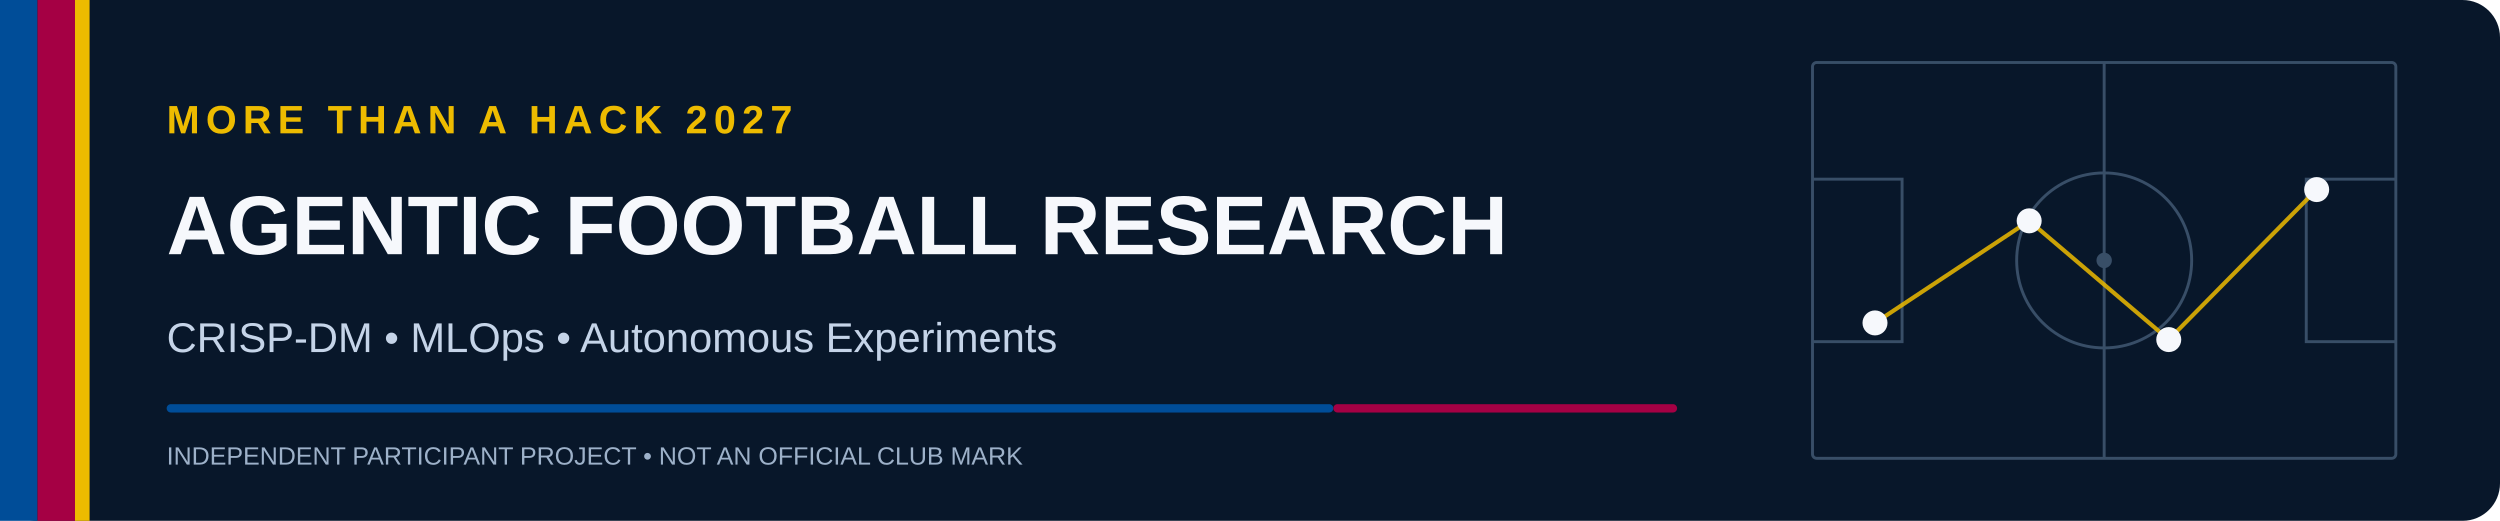
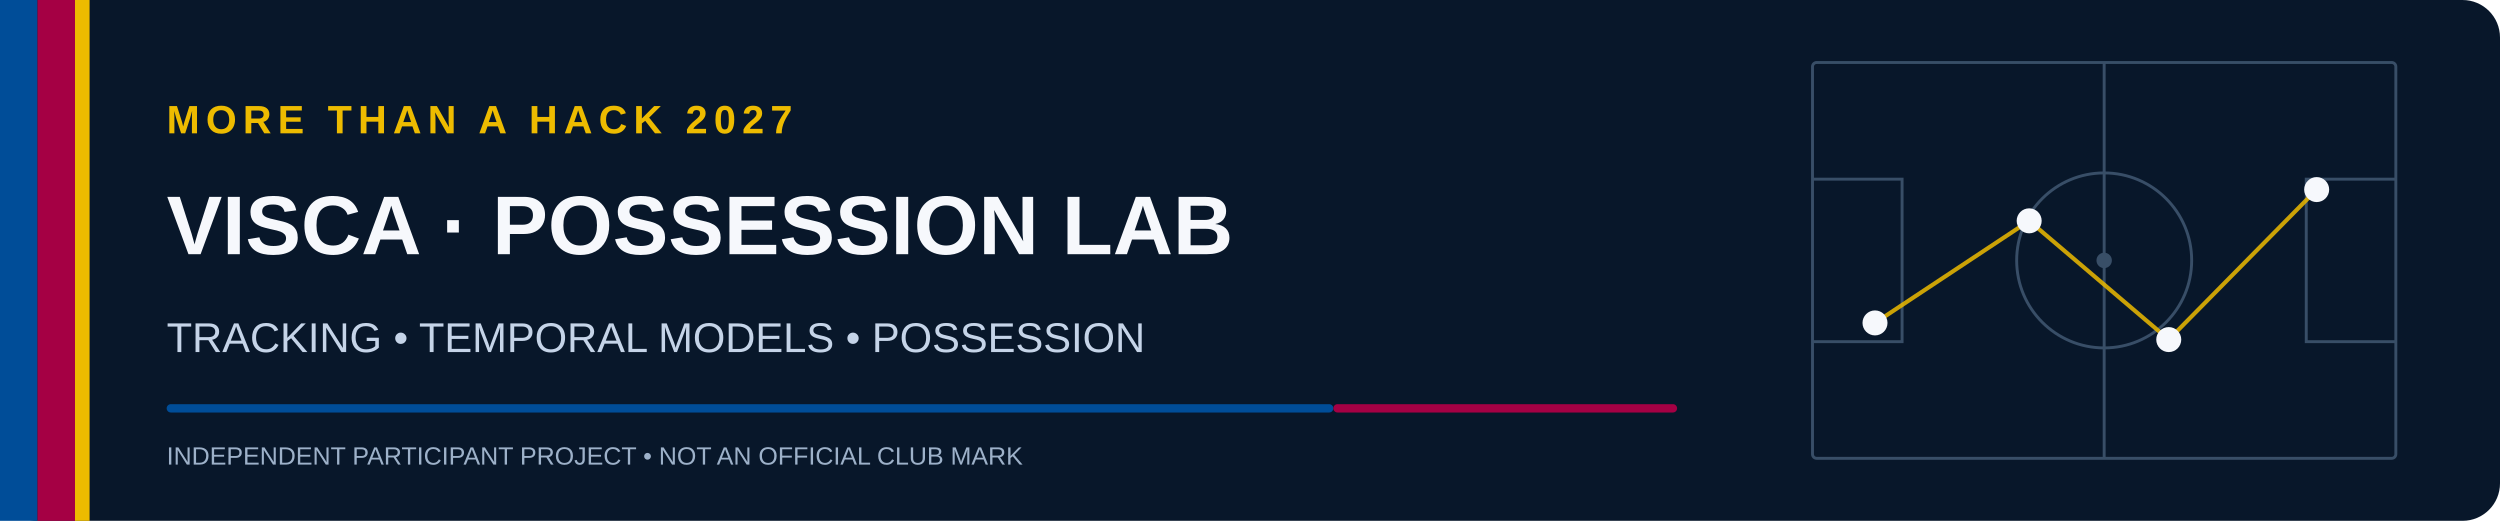
<svg xmlns="http://www.w3.org/2000/svg" viewBox="0 0 1200 250" width="1200" height="250" role="img" aria-labelledby="title desc">
  <rect width="1200" height="250" rx="18" fill="#08172A" />
  <rect x="0" y="0" width="18" height="250" fill="#004D98" />
  <rect x="18" y="0" width="18" height="250" fill="#A50044" />
  <rect x="36" y="0" width="7" height="250" fill="#EDBB00" />
  <g opacity=".35" fill="none" stroke="#92b4d9" stroke-width="1.4">
    <rect x="870" y="30" width="280" height="190" rx="2" />
    <path d="M1010 30V220 M870 86H913V164H870 M1150 86H1107V164H1150" />
    <circle cx="1010" cy="125" r="42" />
    <circle cx="1010" cy="125" r="3" fill="#92b4d9" />
  </g>
  <g stroke="#EDBB00" stroke-width="2" opacity=".85">
    <path d="M900 155L974 106L1041 163L1112 91" fill="none" />
  </g>
  <g fill="#F6F8FC">
    <circle cx="900" cy="155" r="6" />
    <circle cx="974" cy="106" r="6" />
    <circle cx="1041" cy="163" r="6" />
    <circle cx="1112" cy="91" r="6" />
  </g>
  <text x="80" y="64" fill="#EDBB00" font-family="Arial, sans-serif" font-size="19" font-weight="700" letter-spacing="3">MORE THAN A HACK 2027</text>
-   <text x="80" y="122" fill="#F6F8FC" font-family="Arial, sans-serif" font-size="40" font-weight="700">AGENTIC FOOTBALL RESEARCH</text>
-   <text x="80" y="169" fill="#C5D4E8" font-family="Arial, sans-serif" font-size="20">CRISP-DM  •  MLOps  •  Autonomous Experiments</text>
+   <text x="80" y="122" fill="#F6F8FC" font-family="Arial, sans-serif" font-size="40" font-weight="700">VISCA · POSSESSION LAB</text>
+   <text x="80" y="169" fill="#C5D4E8" font-family="Arial, sans-serif" font-size="20">TRACKING  •  TEMPORAL MODELS  •  POSSESSION</text>
  <rect x="80" y="194" width="560" height="4" rx="2" fill="#004D98" />
  <rect x="640" y="194" width="165" height="4" rx="2" fill="#A50044" />
  <text x="80" y="223" fill="#9DB1C9" font-family="Arial, sans-serif" font-size="12">INDEPENDENT PARTICIPANT PROJECT  •  NOT AN OFFICIAL CLUB MARK</text>
</svg>
